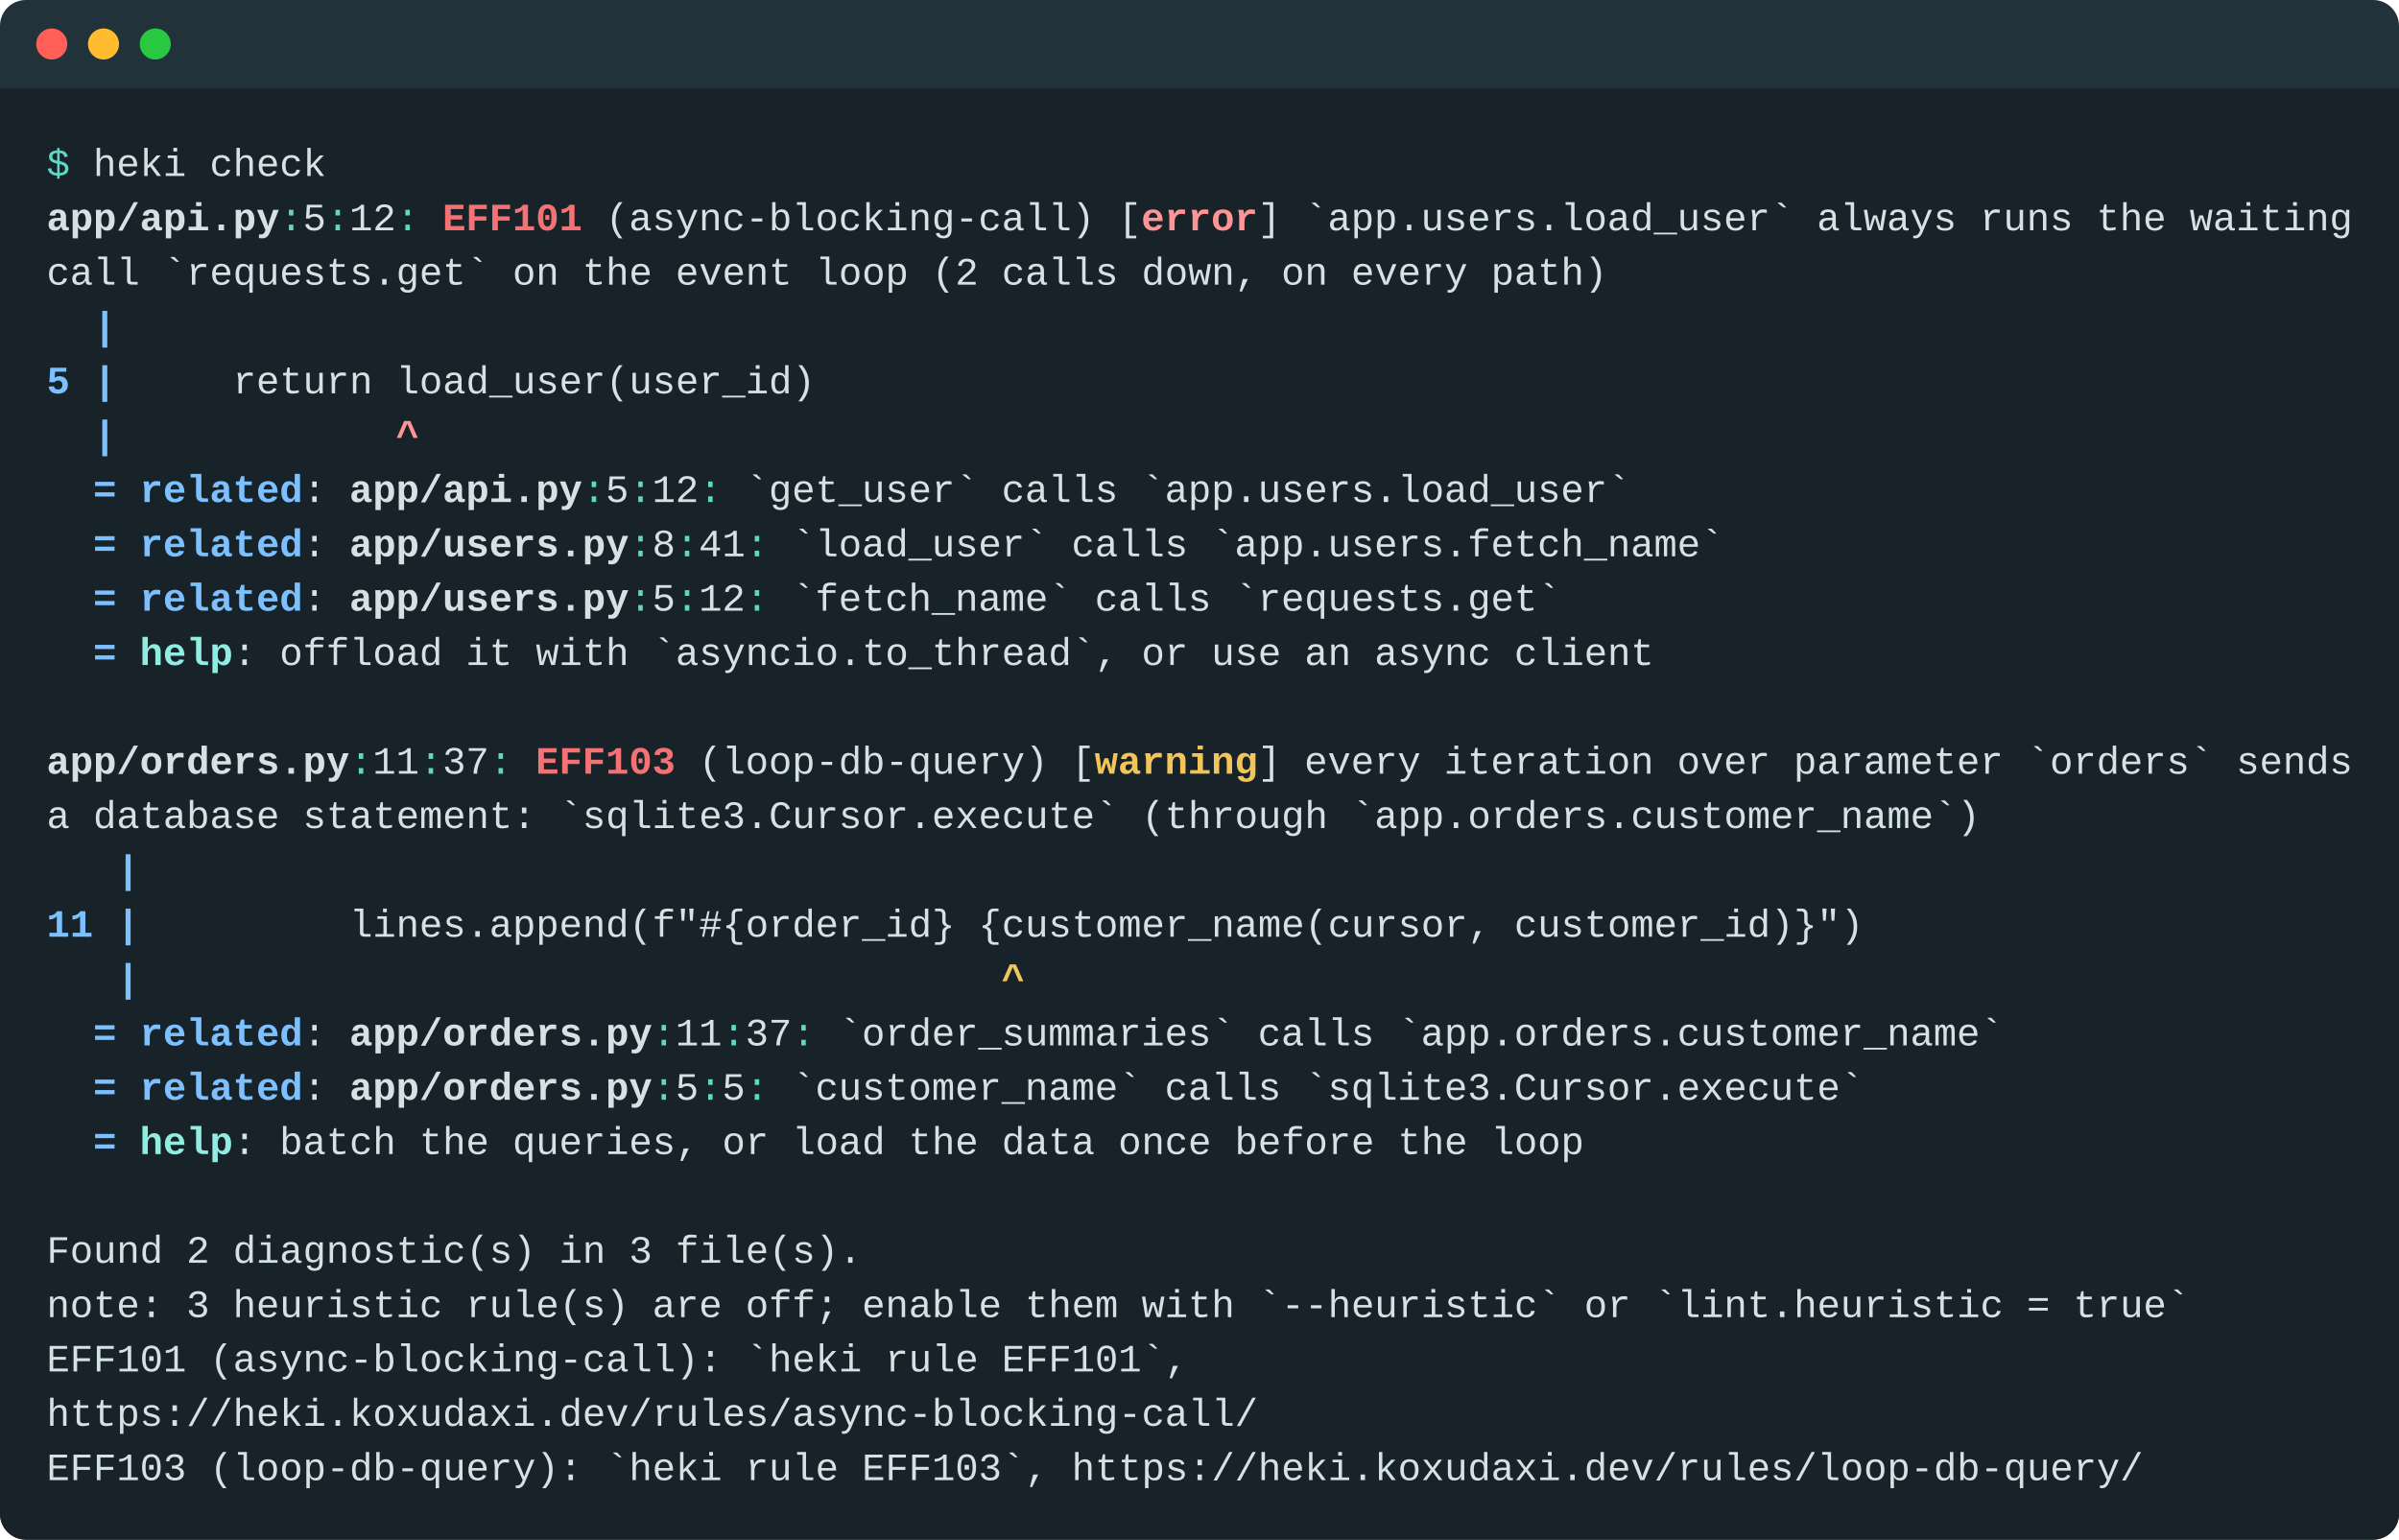
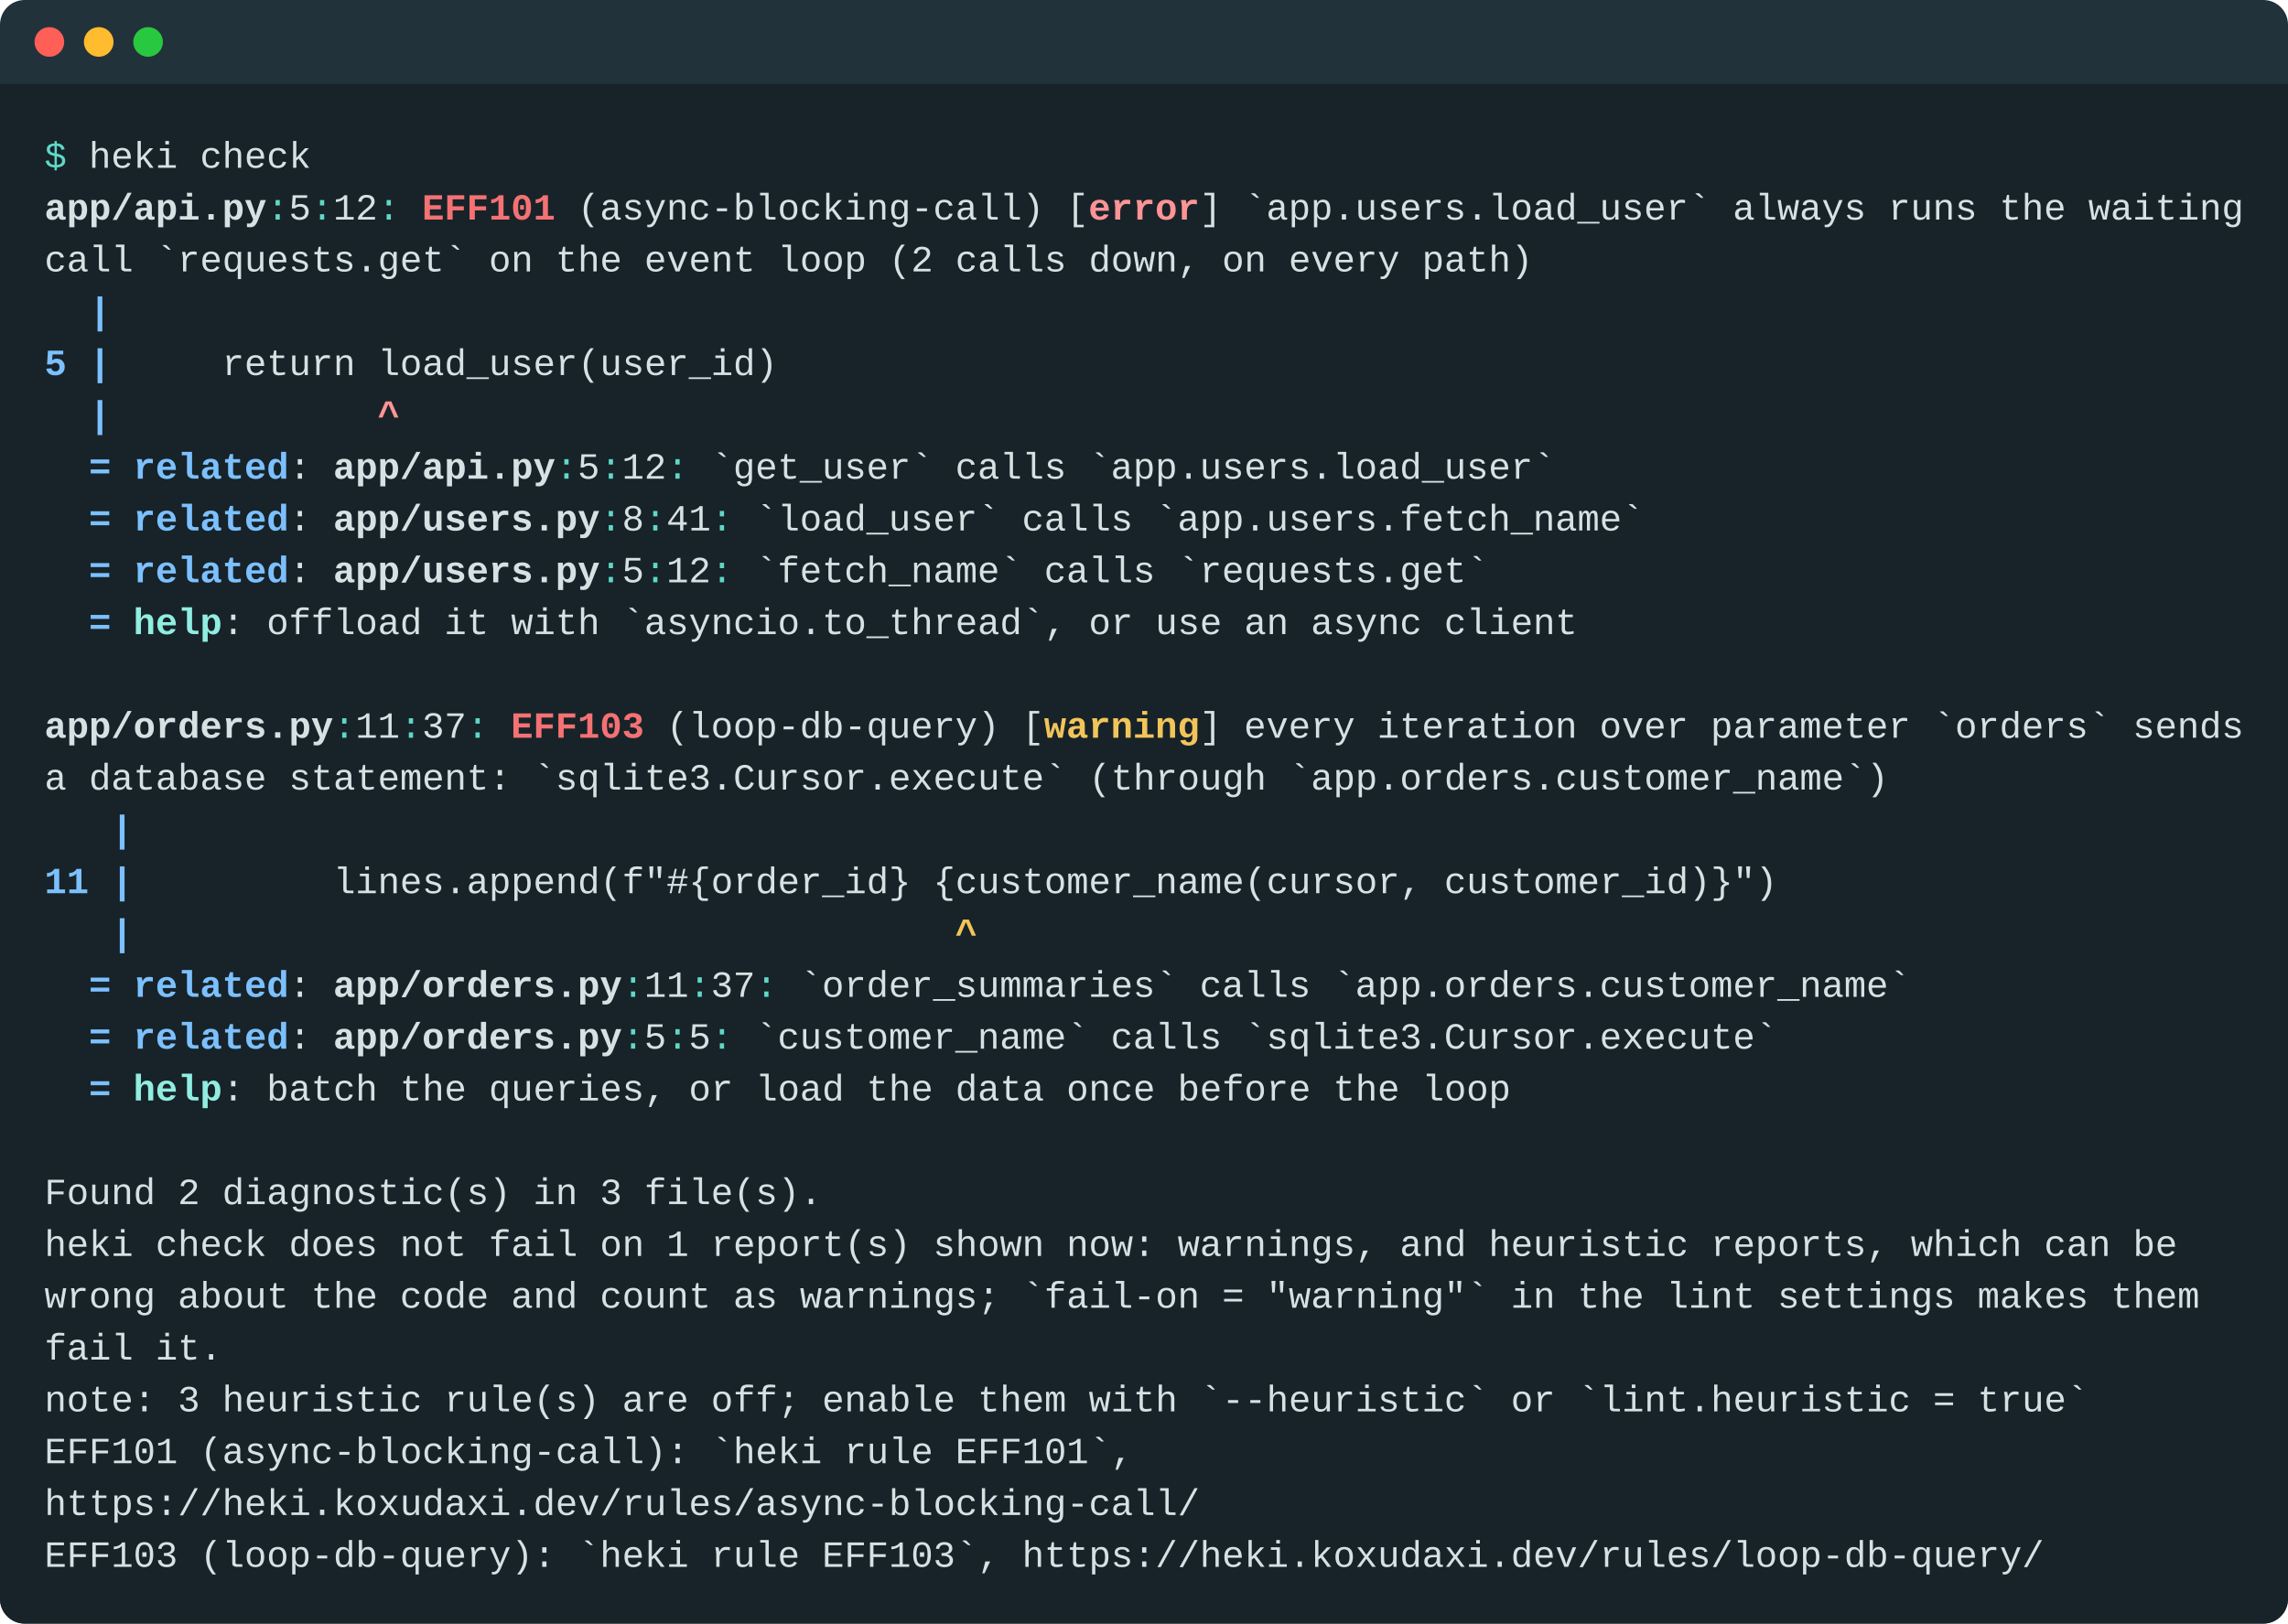
- <svg xmlns="http://www.w3.org/2000/svg" width="927" height="595" viewBox="0 0 927 595" role="img">
+ <svg xmlns="http://www.w3.org/2000/svg" width="927" height="658" viewBox="0 0 927 658" role="img">
  <style>
text{font-family:ui-monospace, SFMono-Regular, Menlo, Consolas, "Liberation Mono", monospace;font-size:15px;white-space:pre;fill:#d6e1e4}
.b{font-weight:700}
.f1{fill:#f47174}
.f3{fill:#f2c45a}
.f6{fill:#5fd8c8}
.f9{fill:#ff9496}
.f12{fill:#7cc0ff}
.f14{fill:#91ede1}
</style>
-   <rect width="927" height="595" rx="10" fill="#22323a" />
-   <path d="M0 34H927V585A10 10 0 0 1 917 595H10A10 10 0 0 1 0 585Z" fill="#172328" />
+   <rect width="927" height="658" rx="10" fill="#22323a" />
+   <path d="M0 34H927V648A10 10 0 0 1 917 658H10A10 10 0 0 1 0 648Z" fill="#172328" />
  <circle cx="20" cy="17" r="6" fill="#ff5f57" />
  <circle cx="40" cy="17" r="6" fill="#febc2e" />
  <circle cx="60" cy="17" r="6" fill="#28c840" />
  <text y="68" xml:space="preserve">
    <tspan x="18" textLength="9" class="f6">$</tspan>
    <tspan x="27" textLength="99"> heki check</tspan>
  </text>
  <text y="89" xml:space="preserve">
    <tspan x="18" textLength="90" class="b">app/api.py</tspan>
    <tspan x="108" textLength="9" class="f6">:</tspan>
    <tspan x="117" textLength="9">5</tspan>
    <tspan x="126" textLength="9" class="f6">:</tspan>
    <tspan x="135" textLength="18">12</tspan>
    <tspan x="153" textLength="9" class="f6">:</tspan>
    <tspan x="171" textLength="54" class="b f1">EFF101</tspan>
    <tspan x="225" textLength="216"> (async-blocking-call) [</tspan>
    <tspan x="441" textLength="45" class="b f9">error</tspan>
    <tspan x="486" textLength="423">] `app.users.load_user` always runs the waiting</tspan>
  </text>
  <text y="110" xml:space="preserve">
    <tspan x="18" textLength="603">call `requests.get` on the event loop (2 calls down, on every path)</tspan>
  </text>
  <text y="131" xml:space="preserve">
    <tspan x="36" textLength="9" class="b f12">|</tspan>
  </text>
  <text y="152" xml:space="preserve">
    <tspan x="18" textLength="27" class="b f12">5 |</tspan>
    <tspan x="45" textLength="270">     return load_user(user_id)</tspan>
  </text>
  <text y="173" xml:space="preserve">
    <tspan x="36" textLength="9" class="b f12">|</tspan>
    <tspan x="153" textLength="9" class="b f9">^</tspan>
  </text>
  <text y="194" xml:space="preserve">
    <tspan x="36" textLength="9" class="b f12">=</tspan>
    <tspan x="54" textLength="63" class="b f12">related</tspan>
    <tspan x="117" textLength="18">: </tspan>
    <tspan x="135" textLength="90" class="b">app/api.py</tspan>
    <tspan x="225" textLength="9" class="f6">:</tspan>
    <tspan x="234" textLength="9">5</tspan>
    <tspan x="243" textLength="9" class="f6">:</tspan>
    <tspan x="252" textLength="18">12</tspan>
    <tspan x="270" textLength="9" class="f6">:</tspan>
    <tspan x="279" textLength="351"> `get_user` calls `app.users.load_user`</tspan>
  </text>
  <text y="215" xml:space="preserve">
    <tspan x="36" textLength="9" class="b f12">=</tspan>
    <tspan x="54" textLength="63" class="b f12">related</tspan>
    <tspan x="117" textLength="18">: </tspan>
    <tspan x="135" textLength="108" class="b">app/users.py</tspan>
    <tspan x="243" textLength="9" class="f6">:</tspan>
    <tspan x="252" textLength="9">8</tspan>
    <tspan x="261" textLength="9" class="f6">:</tspan>
    <tspan x="270" textLength="18">41</tspan>
    <tspan x="288" textLength="9" class="f6">:</tspan>
    <tspan x="297" textLength="369"> `load_user` calls `app.users.fetch_name`</tspan>
  </text>
  <text y="236" xml:space="preserve">
    <tspan x="36" textLength="9" class="b f12">=</tspan>
    <tspan x="54" textLength="63" class="b f12">related</tspan>
    <tspan x="117" textLength="18">: </tspan>
    <tspan x="135" textLength="108" class="b">app/users.py</tspan>
    <tspan x="243" textLength="9" class="f6">:</tspan>
    <tspan x="252" textLength="9">5</tspan>
    <tspan x="261" textLength="9" class="f6">:</tspan>
    <tspan x="270" textLength="18">12</tspan>
    <tspan x="288" textLength="9" class="f6">:</tspan>
    <tspan x="297" textLength="306"> `fetch_name` calls `requests.get`</tspan>
  </text>
  <text y="257" xml:space="preserve">
    <tspan x="36" textLength="9" class="b f12">=</tspan>
    <tspan x="54" textLength="36" class="b f14">help</tspan>
    <tspan x="90" textLength="549">: offload it with `asyncio.to_thread`, or use an async client</tspan>
  </text>
  <text y="299" xml:space="preserve">
    <tspan x="18" textLength="117" class="b">app/orders.py</tspan>
    <tspan x="135" textLength="9" class="f6">:</tspan>
    <tspan x="144" textLength="18">11</tspan>
    <tspan x="162" textLength="9" class="f6">:</tspan>
    <tspan x="171" textLength="18">37</tspan>
    <tspan x="189" textLength="9" class="f6">:</tspan>
    <tspan x="207" textLength="54" class="b f1">EFF103</tspan>
    <tspan x="261" textLength="162"> (loop-db-query) [</tspan>
    <tspan x="423" textLength="63" class="b f3">warning</tspan>
    <tspan x="486" textLength="423">] every iteration over parameter `orders` sends</tspan>
  </text>
  <text y="320" xml:space="preserve">
    <tspan x="18" textLength="747">a database statement: `sqlite3.Cursor.execute` (through `app.orders.customer_name`)</tspan>
  </text>
  <text y="341" xml:space="preserve">
    <tspan x="45" textLength="9" class="b f12">|</tspan>
  </text>
  <text y="362" xml:space="preserve">
    <tspan x="18" textLength="36" class="b f12">11 |</tspan>
    <tspan x="54" textLength="666">         lines.append(f"#{order_id} {customer_name(cursor, customer_id)}")</tspan>
  </text>
  <text y="383" xml:space="preserve">
    <tspan x="45" textLength="9" class="b f12">|</tspan>
    <tspan x="387" textLength="9" class="b f3">^</tspan>
  </text>
  <text y="404" xml:space="preserve">
    <tspan x="36" textLength="9" class="b f12">=</tspan>
    <tspan x="54" textLength="63" class="b f12">related</tspan>
    <tspan x="117" textLength="18">: </tspan>
    <tspan x="135" textLength="117" class="b">app/orders.py</tspan>
    <tspan x="252" textLength="9" class="f6">:</tspan>
    <tspan x="261" textLength="18">11</tspan>
    <tspan x="279" textLength="9" class="f6">:</tspan>
    <tspan x="288" textLength="18">37</tspan>
    <tspan x="306" textLength="9" class="f6">:</tspan>
    <tspan x="315" textLength="459"> `order_summaries` calls `app.orders.customer_name`</tspan>
  </text>
  <text y="425" xml:space="preserve">
    <tspan x="36" textLength="9" class="b f12">=</tspan>
    <tspan x="54" textLength="63" class="b f12">related</tspan>
    <tspan x="117" textLength="18">: </tspan>
    <tspan x="135" textLength="117" class="b">app/orders.py</tspan>
    <tspan x="252" textLength="9" class="f6">:</tspan>
    <tspan x="261" textLength="9">5</tspan>
    <tspan x="270" textLength="9" class="f6">:</tspan>
    <tspan x="279" textLength="9">5</tspan>
    <tspan x="288" textLength="9" class="f6">:</tspan>
    <tspan x="297" textLength="423"> `customer_name` calls `sqlite3.Cursor.execute`</tspan>
  </text>
  <text y="446" xml:space="preserve">
    <tspan x="36" textLength="9" class="b f12">=</tspan>
    <tspan x="54" textLength="36" class="b f14">help</tspan>
    <tspan x="90" textLength="522">: batch the queries, or load the data once before the loop</tspan>
  </text>
  <text y="488" xml:space="preserve">
    <tspan x="18" textLength="315">Found 2 diagnostic(s) in 3 file(s).</tspan>
  </text>
  <text y="509" xml:space="preserve">
+     <tspan x="18" textLength="864">heki check does not fail on 1 report(s) shown now: warnings, and heuristic reports, which can be</tspan>
+   </text>
+   <text y="530" xml:space="preserve">
+     <tspan x="18" textLength="873">wrong about the code and count as warnings; `fail-on = "warning"` in the lint settings makes them</tspan>
+   </text>
+   <text y="551" xml:space="preserve">
+     <tspan x="18" textLength="72">fail it.</tspan>
+   </text>
+   <text y="572" xml:space="preserve">
    <tspan x="18" textLength="828">note: 3 heuristic rule(s) are off; enable them with `--heuristic` or `lint.heuristic = true`</tspan>
  </text>
-   <text y="530" xml:space="preserve">
+   <text y="593" xml:space="preserve">
    <tspan x="18" textLength="441">EFF101 (async-blocking-call): `heki rule EFF101`,</tspan>
  </text>
-   <text y="551" xml:space="preserve">
+   <text y="614" xml:space="preserve">
    <tspan x="18" textLength="468">https://heki.koxudaxi.dev/rules/async-blocking-call/</tspan>
  </text>
-   <text y="572" xml:space="preserve">
+   <text y="635" xml:space="preserve">
    <tspan x="18" textLength="810">EFF103 (loop-db-query): `heki rule EFF103`, https://heki.koxudaxi.dev/rules/loop-db-query/</tspan>
  </text>
</svg>
